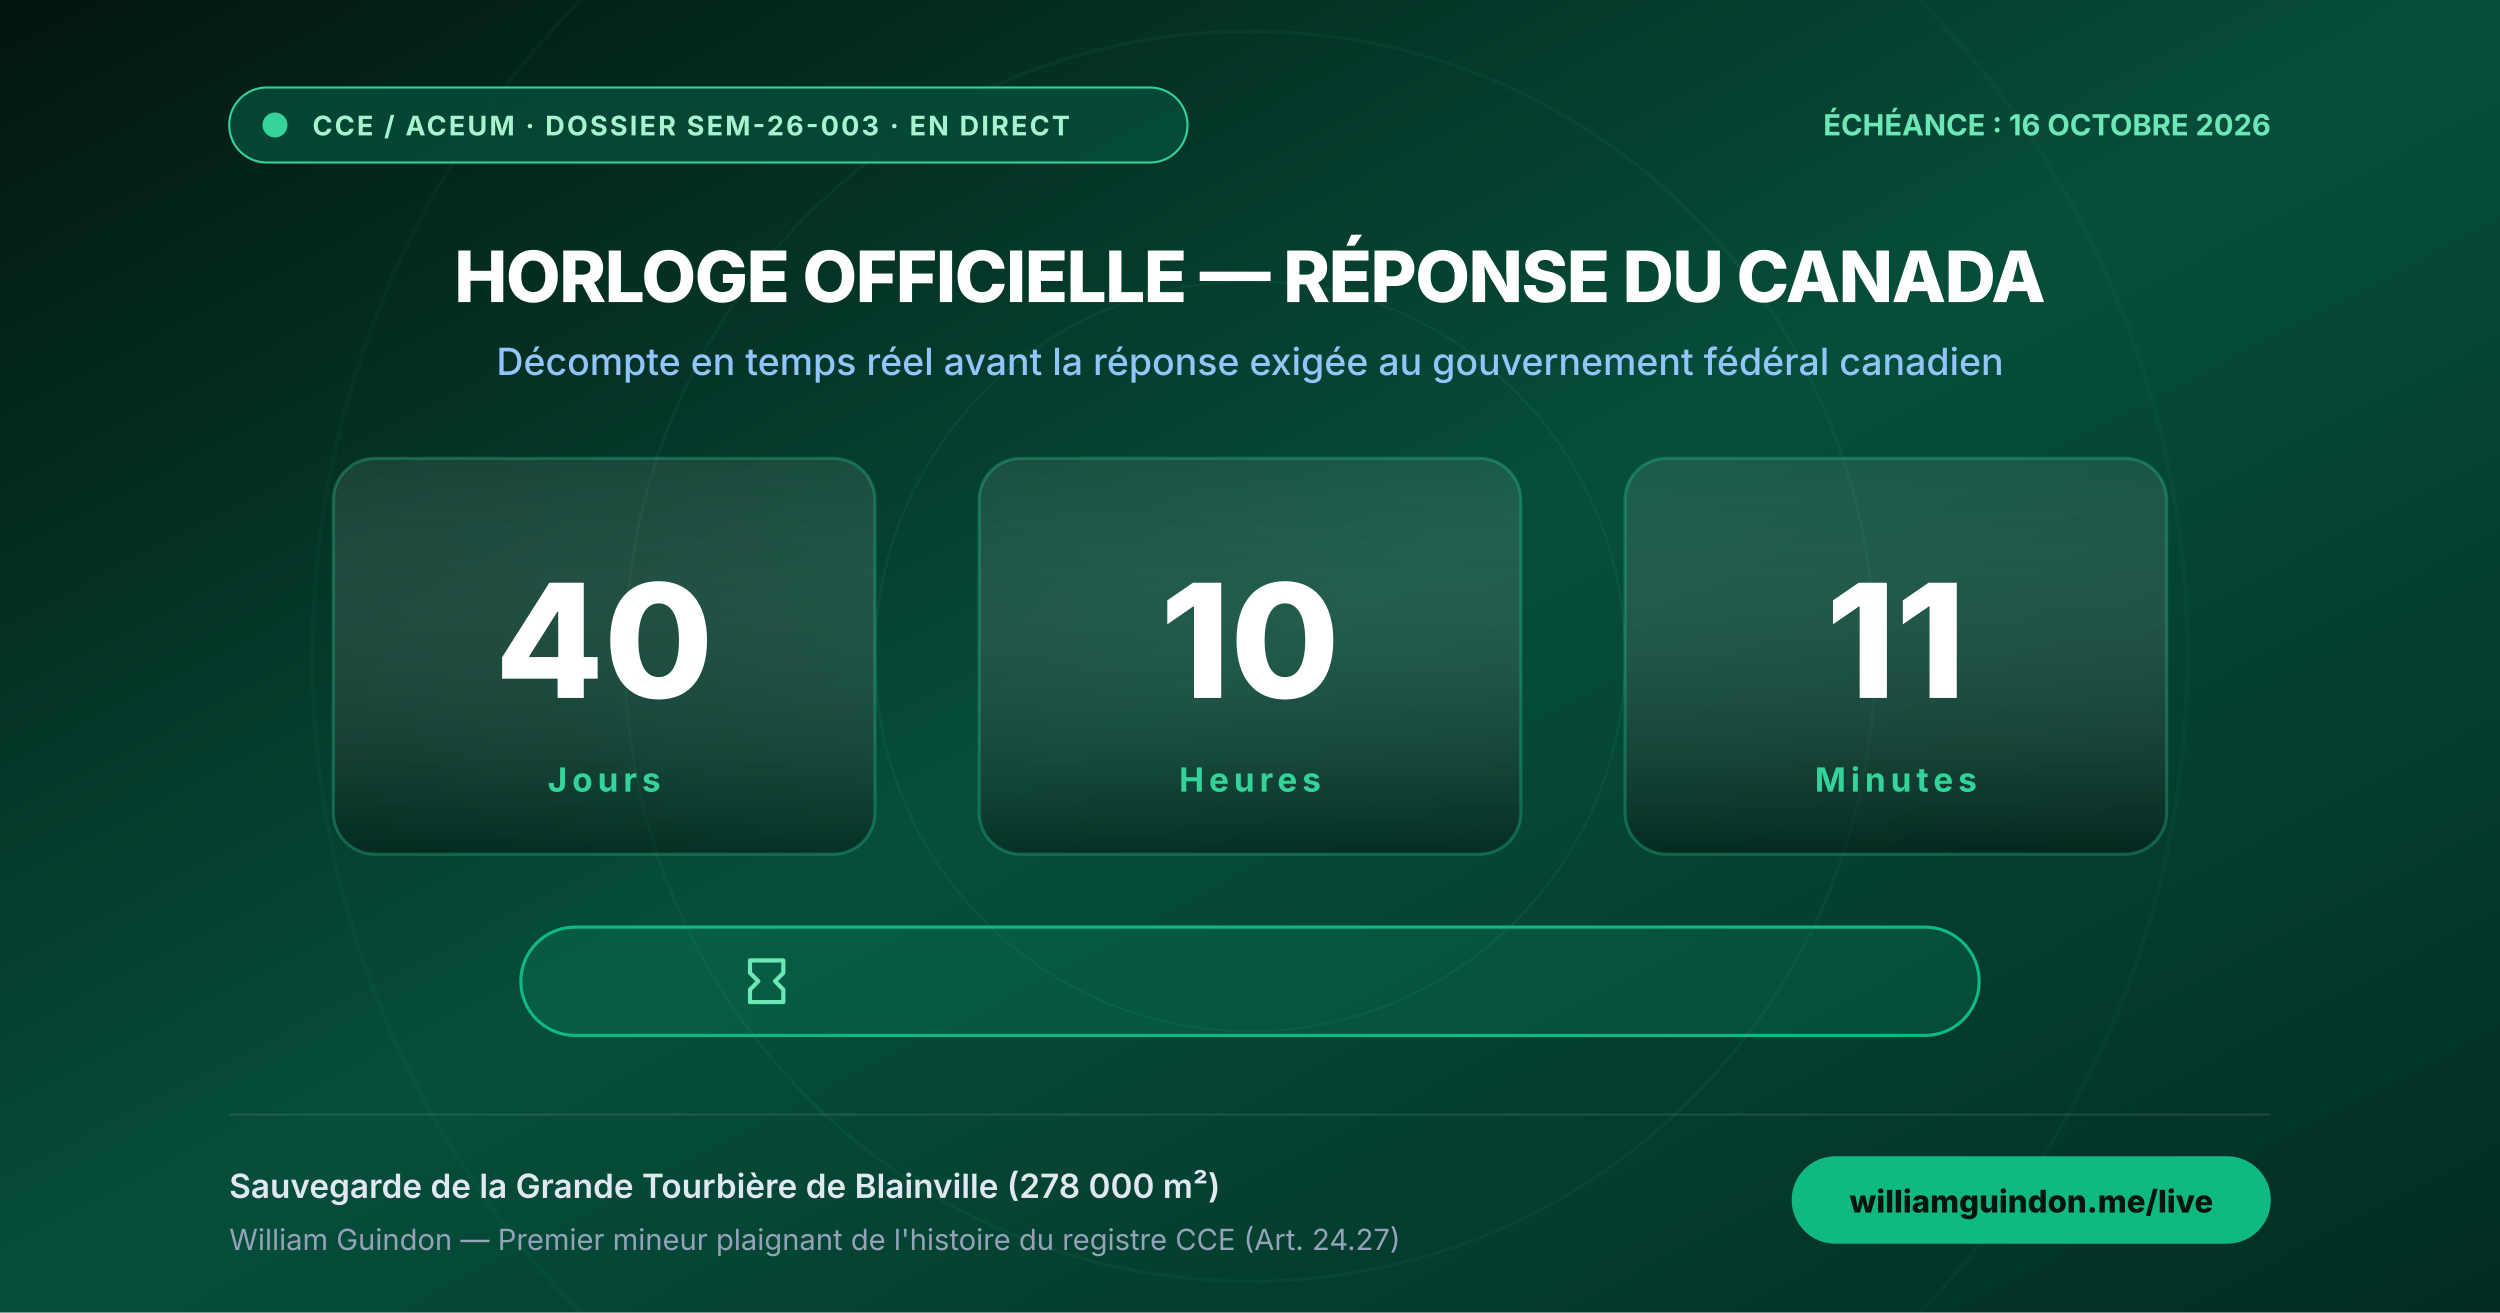
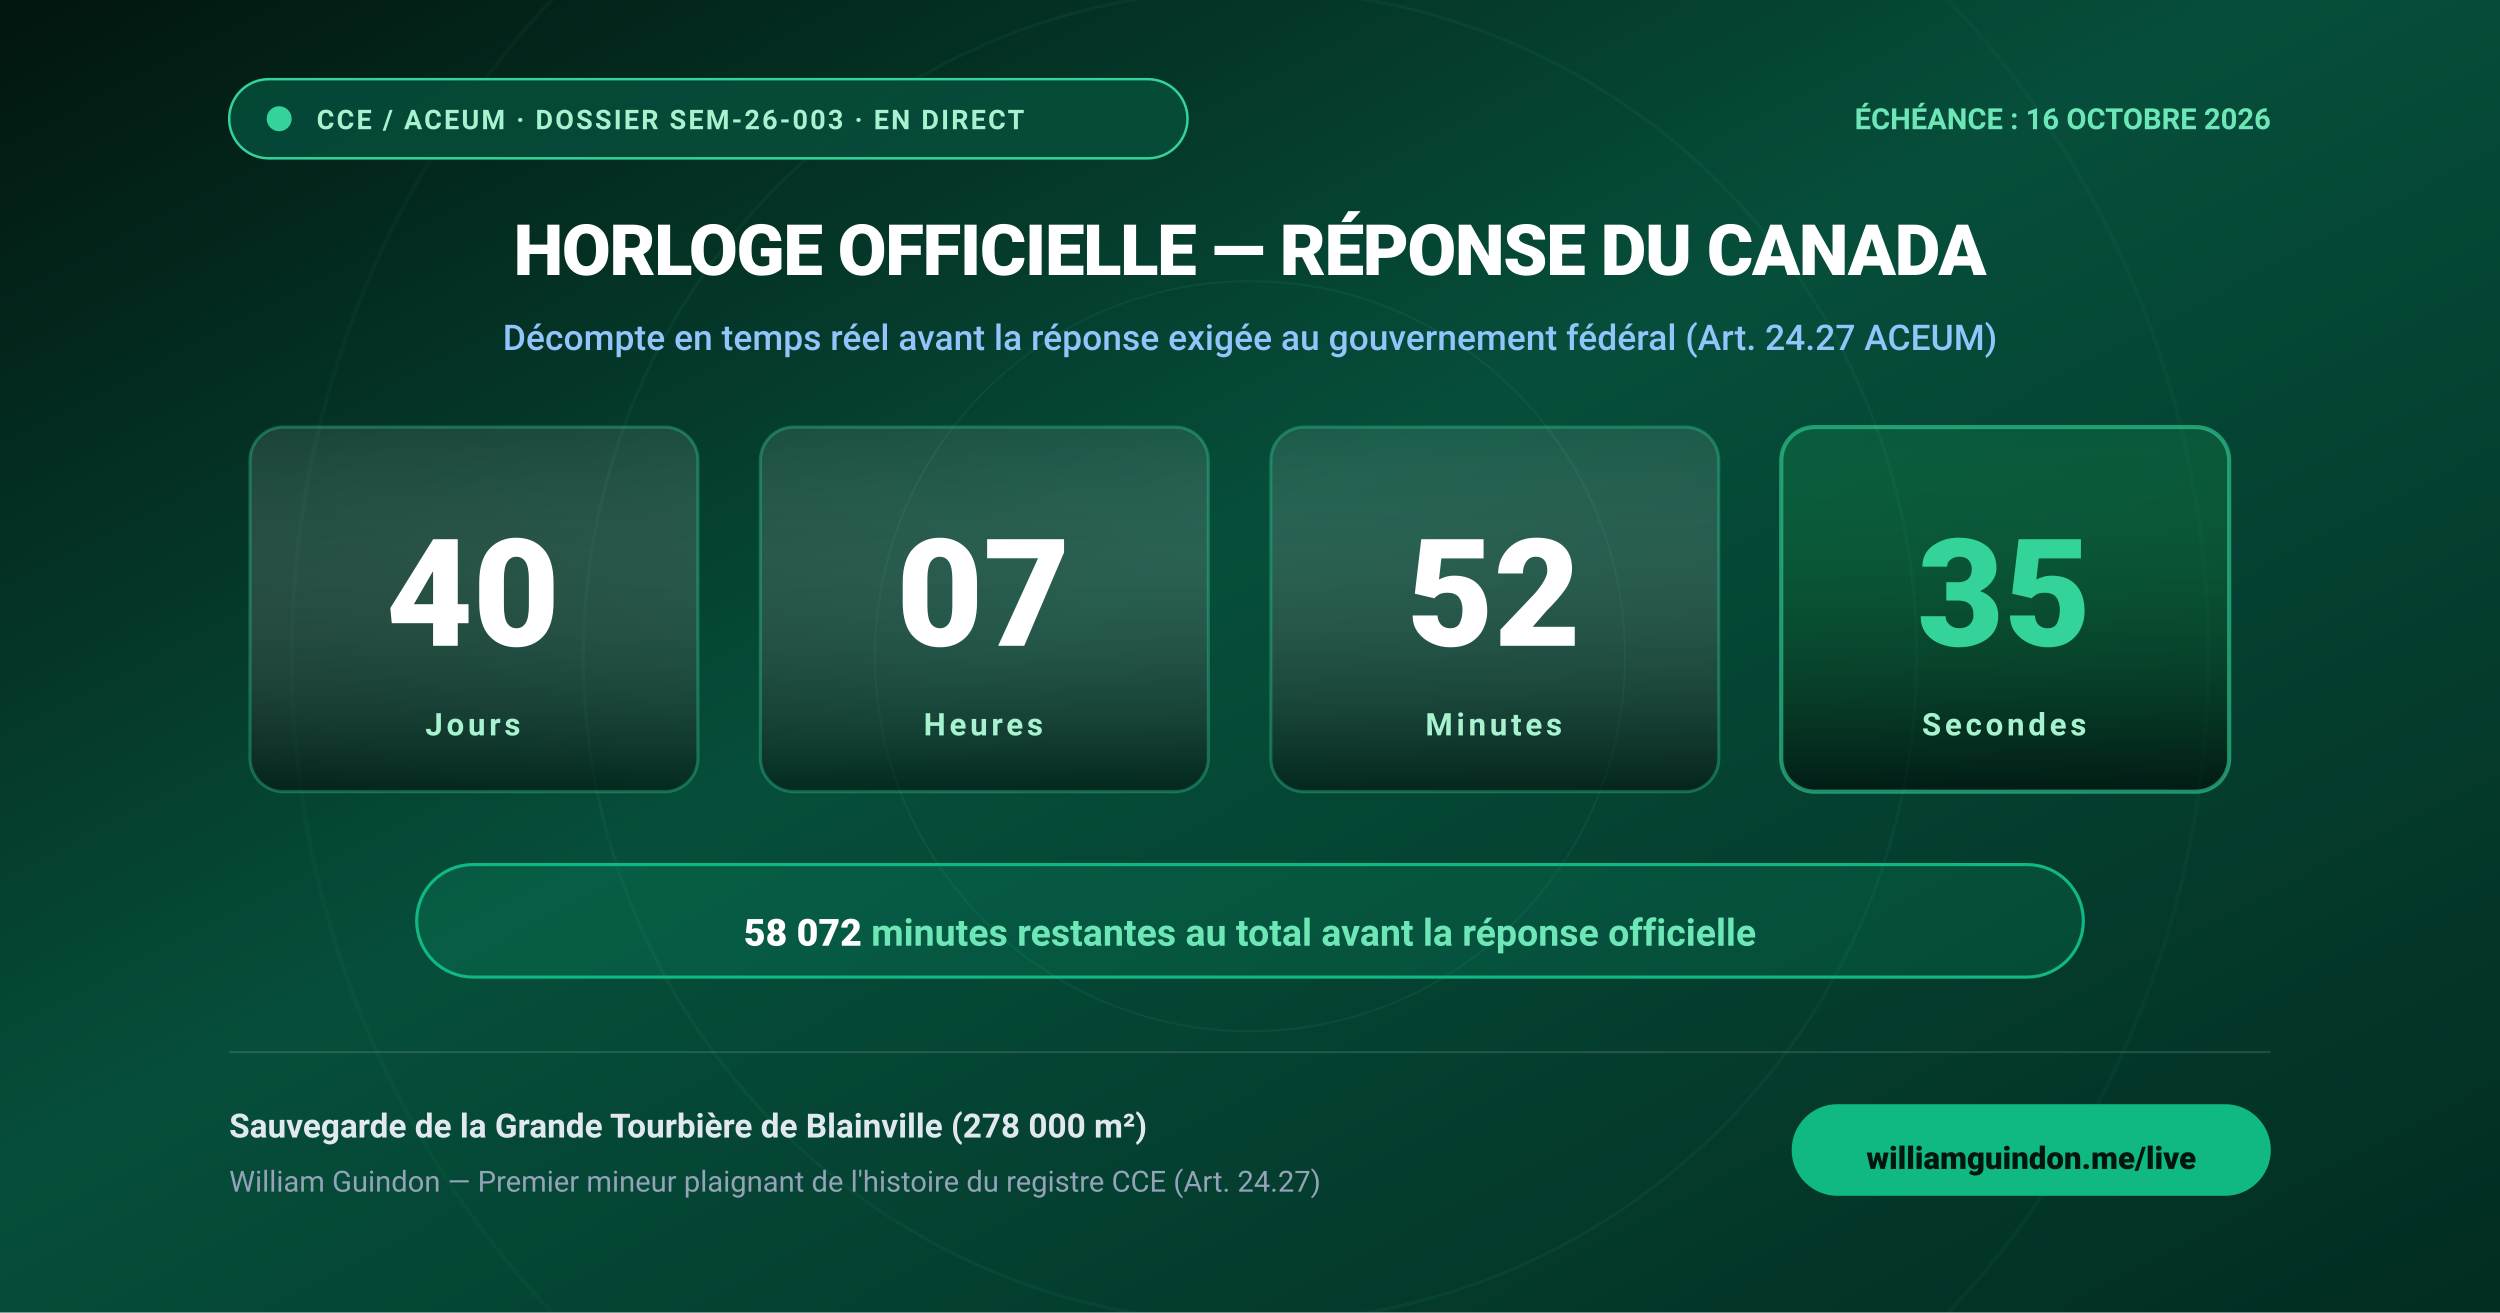
- <svg xmlns="http://www.w3.org/2000/svg" viewBox="0 0 1200 630" width="1200" height="630" style="background:#02150e;font-family:'Outfit',system-ui,-apple-system,sans-serif;">
+ <svg xmlns="http://www.w3.org/2000/svg" viewBox="0 0 1200 630" width="1200" height="630" style="background:#02150e;font-family:'Outfit',-apple-system,BlinkMacSystemFont,'Segoe UI',Roboto,Helvetica,Arial,sans-serif;">
  <defs>
    <linearGradient id="bg-grad" x1="0%" y1="0%" x2="100%" y2="100%">
      <stop offset="0%" stop-color="#02150e" />
-       <stop offset="50%" stop-color="#064e3b" />
+       <stop offset="45%" stop-color="#064e3b" />
      <stop offset="100%" stop-color="#022c22" />
    </linearGradient>
    <linearGradient id="card-grad" x1="0%" y1="0%" x2="0%" y2="100%">
-       <stop offset="0%" stop-color="rgba(255,255,255,0.08)" />
-       <stop offset="100%" stop-color="rgba(0,0,0,0.35)" />
+       <stop offset="0%" stop-color="rgba(255,255,255,0.09)" />
+       <stop offset="100%" stop-color="rgba(0,0,0,0.45)" />
    </linearGradient>
-     <filter id="glow" x="-20%" y="-20%" width="140%" height="140%">
-       <feGaussianBlur stdDeviation="8" result="blur" />
+     <linearGradient id="sec-card-grad" x1="0%" y1="0%" x2="0%" y2="100%">
+       <stop offset="0%" stop-color="rgba(34,197,94,0.15)" />
+       <stop offset="100%" stop-color="rgba(0,0,0,0.55)" />
+     </linearGradient>
+     <filter id="card-glow" x="-20%" y="-20%" width="140%" height="140%">
+       <feGaussianBlur stdDeviation="6" result="blur" />
      <feMerge>
        <feMergeNode in="blur" />
        <feMergeNode in="SourceGraphic" />
      </feMerge>
    </filter>
  </defs>
  <style>
    @keyframes pulse {
-       0% { r: 6px; opacity: 1; }
-       50% { r: 12px; opacity: 0.4; }
-       100% { r: 6px; opacity: 1; }
+       0% { r: 5px; opacity: 1; }
+       50% { r: 9px; opacity: 0.35; }
+       100% { r: 5px; opacity: 1; }
    }
    .pulse-dot {
      animation: pulse 2s infinite ease-in-out;
-       transform-origin: 132px 60px;
+       transform-origin: 132px 58px;
    }
    .unit-card {
-       rx: 20px;
+       rx: 16px;
      fill: url(#card-grad);
-       stroke: rgba(52, 211, 153, 0.3);
+       stroke: rgba(52, 211, 153, 0.35);
      stroke-width: 1.5;
    }
+     .unit-card-sec {
+       rx: 16px;
+       fill: url(#sec-card-grad);
+       stroke: rgba(52, 211, 153, 0.6);
+       stroke-width: 2;
+     }
    .unit-num {
-       font-size: 76px;
+       font-size: 72px;
      font-weight: 800;
      fill: #ffffff;
      text-anchor: middle;
      font-variant-numeric: tabular-nums;
    }
-     .unit-lbl {
-       font-size: 16px;
-       font-weight: 700;
+     .unit-num-sec {
+       font-size: 72px;
+       font-weight: 800;
      fill: #34d399;
      text-anchor: middle;
-       letter-spacing: 0.15em;
+       font-variant-numeric: tabular-nums;
+     }
+     .unit-lbl {
+       font-size: 15px;
+       font-weight: 700;
+       fill: #a7f3d0;
+       text-anchor: middle;
+       letter-spacing: 0.12em;
      text-transform: uppercase;
    }
  </style>
  <rect width="1200" height="630" fill="url(#bg-grad)" />
-   <circle cx="600" cy="315" r="450" fill="none" stroke="rgba(52,211,153,0.04)" stroke-width="2" />
-   <circle cx="600" cy="315" r="300" fill="none" stroke="rgba(52,211,153,0.06)" stroke-width="1.5" />
+   <circle cx="600" cy="315" r="460" fill="none" stroke="rgba(52,211,153,0.04)" stroke-width="2" />
+   <circle cx="600" cy="315" r="320" fill="none" stroke="rgba(52,211,153,0.06)" stroke-width="1.5" />
  <circle cx="600" cy="315" r="180" fill="none" stroke="rgba(52,211,153,0.08)" stroke-width="1" />
-   <g transform="translate(0, 0)">
-     <rect x="110" y="42" width="460" height="36" rx="18" fill="rgba(6,78,59,0.8)" stroke="#34d399" stroke-width="1" />
-     <circle cx="132" cy="60" r="6" fill="#34d399" class="pulse-dot" />
-     <text x="150" y="65" font-size="13" font-weight="700" fill="#a7f3d0" letter-spacing="0.08em">CCE / ACEUM · DOSSIER SEM-26-003 · EN DIRECT</text>
-     <text x="1090" y="65" font-size="14" font-weight="700" fill="#6ee7b7" text-anchor="end">ÉCHÉANCE : 16 OCTOBRE 2026</text>
+   <g>
+     <rect x="110" y="38" width="460" height="38" rx="19" fill="rgba(6,78,59,0.85)" stroke="#34d399" stroke-width="1.2" />
+     <circle cx="134" cy="57" r="6" fill="#34d399" class="pulse-dot" />
+     <text x="152" y="62" font-size="13" font-weight="700" fill="#a7f3d0" letter-spacing="0.08em">CCE / ACEUM · DOSSIER SEM-26-003 · EN DIRECT</text>
+     <text x="1090" y="62" font-size="14" font-weight="700" fill="#6ee7b7" text-anchor="end">ÉCHÉANCE : 16 OCTOBRE 2026</text>
  </g>
-   <text x="600" y="145" font-size="34" font-weight="800" fill="#ffffff" text-anchor="middle" letter-spacing="-0.02em">
+   <text x="600" y="132" font-size="34" font-weight="800" fill="#ffffff" text-anchor="middle" letter-spacing="-0.02em">
    HORLOGE OFFICIELLE — RÉPONSE DU CANADA
  </text>
-   <text x="600" y="180" font-size="18" font-weight="500" fill="#93c5fd" text-anchor="middle">
-     Décompte en temps réel avant la réponse exigée au gouvernement fédéral canadien
+   <text x="600" y="168" font-size="17" font-weight="500" fill="#93c5fd" text-anchor="middle">
+     Décompte en temps réel avant la réponse exigée au gouvernement fédéral (Art. 24.27 ACEUM)
  </text>
-   <g transform="translate(160, 220)">
-     <rect width="260" height="190" class="unit-card" />
-     <text x="130" y="115" class="unit-num">40</text>
-     <text x="130" y="160" class="unit-lbl">Jours</text>
+   <g transform="translate(120, 205)">
+     <rect width="215" height="175" class="unit-card" />
+     <text x="107" y="105" class="unit-num">40</text>
+     <text x="107" y="148" class="unit-lbl">Jours</text>
  </g>
-   <g transform="translate(470, 220)">
-     <rect width="260" height="190" class="unit-card" />
-     <text x="130" y="115" class="unit-num">10</text>
-     <text x="130" y="160" class="unit-lbl">Heures</text>
+   <g transform="translate(365, 205)">
+     <rect width="215" height="175" class="unit-card" />
+     <text x="107" y="105" class="unit-num">07</text>
+     <text x="107" y="148" class="unit-lbl">Heures</text>
  </g>
-   <g transform="translate(780, 220)">
-     <rect width="260" height="190" class="unit-card" />
-     <text x="130" y="115" class="unit-num">11</text>
-     <text x="130" y="160" class="unit-lbl">Minutes</text>
+   <g transform="translate(610, 205)">
+     <rect width="215" height="175" class="unit-card" />
+     <text x="107" y="105" class="unit-num">52</text>
+     <text x="107" y="148" class="unit-lbl">Minutes</text>
  </g>
-   <g transform="translate(250, 445)">
-     <rect width="700" height="52" rx="26" fill="rgba(16,185,129,0.15)" stroke="#10b981" stroke-width="1.5" />
-     <path d="M30 18v6l4 4-4 4v6h16v-6l-4-4 4-4v-6H30z" fill="none" stroke="#6ee7b7" stroke-width="2" stroke-linecap="round" stroke-linejoin="round" transform="translate(80, -2)" />
-     <text x="365" y="478" font-size="18" font-weight="700" fill="#6ee7b7" text-anchor="middle">
-       <tspan fill="#ffffff" font-weight="800">58 211</tspan> minutes restantes au total avant la réponse officielle
+   <g transform="translate(855, 205)">
+     <rect width="215" height="175" class="unit-card-sec" />
+     <text x="107" y="105" class="unit-num-sec">35</text>
+     <text x="107" y="148" class="unit-lbl">Secondes</text>
+   </g>
+   <g transform="translate(200, 415)">
+     <rect width="800" height="54" rx="27" fill="rgba(16,185,129,0.15)" stroke="#10b981" stroke-width="1.5" />
+     <text x="400" y="34" font-size="18" font-weight="700" fill="#6ee7b7" text-anchor="middle" dominant-baseline="middle">
+       <tspan fill="#ffffff" font-weight="800">58 072</tspan> minutes restantes au total avant la réponse officielle
    </text>
  </g>
-   <g transform="translate(0, 0)">
-     <line x1="110" y1="535" x2="1090" y2="535" stroke="rgba(255,255,255,0.1)" stroke-width="1" />
-     <text x="110" y="575" font-size="16" font-weight="600" fill="#e2e8f0">
+   <g>
+     <line x1="110" y1="505" x2="1090" y2="505" stroke="rgba(255,255,255,0.12)" stroke-width="1" />
+     <text x="110" y="546" font-size="16" font-weight="600" fill="#e2e8f0">
      Sauvegarde de la Grande Tourbière de Blainville (278 000 m²)
    </text>
-     <text x="110" y="600" font-size="14" font-weight="400" fill="#94a3b8">
+     <text x="110" y="572" font-size="14" font-weight="400" fill="#94a3b8">
      William Guindon — Premier mineur plaignant de l'histoire du registre CCE (Art. 24.27)
    </text>
-     <rect x="860" y="555" width="230" height="42" rx="21" fill="#10b981" />
-     <text x="975" y="582" font-size="15" font-weight="800" fill="#02150e" text-anchor="middle">williamguindon.me/live</text>
+     <rect x="860" y="530" width="230" height="44" rx="22" fill="#10b981" />
+     <text x="975" y="557" font-size="15" font-weight="800" fill="#02150e" text-anchor="middle" dominant-baseline="middle">williamguindon.me/live</text>
  </g>
</svg>
